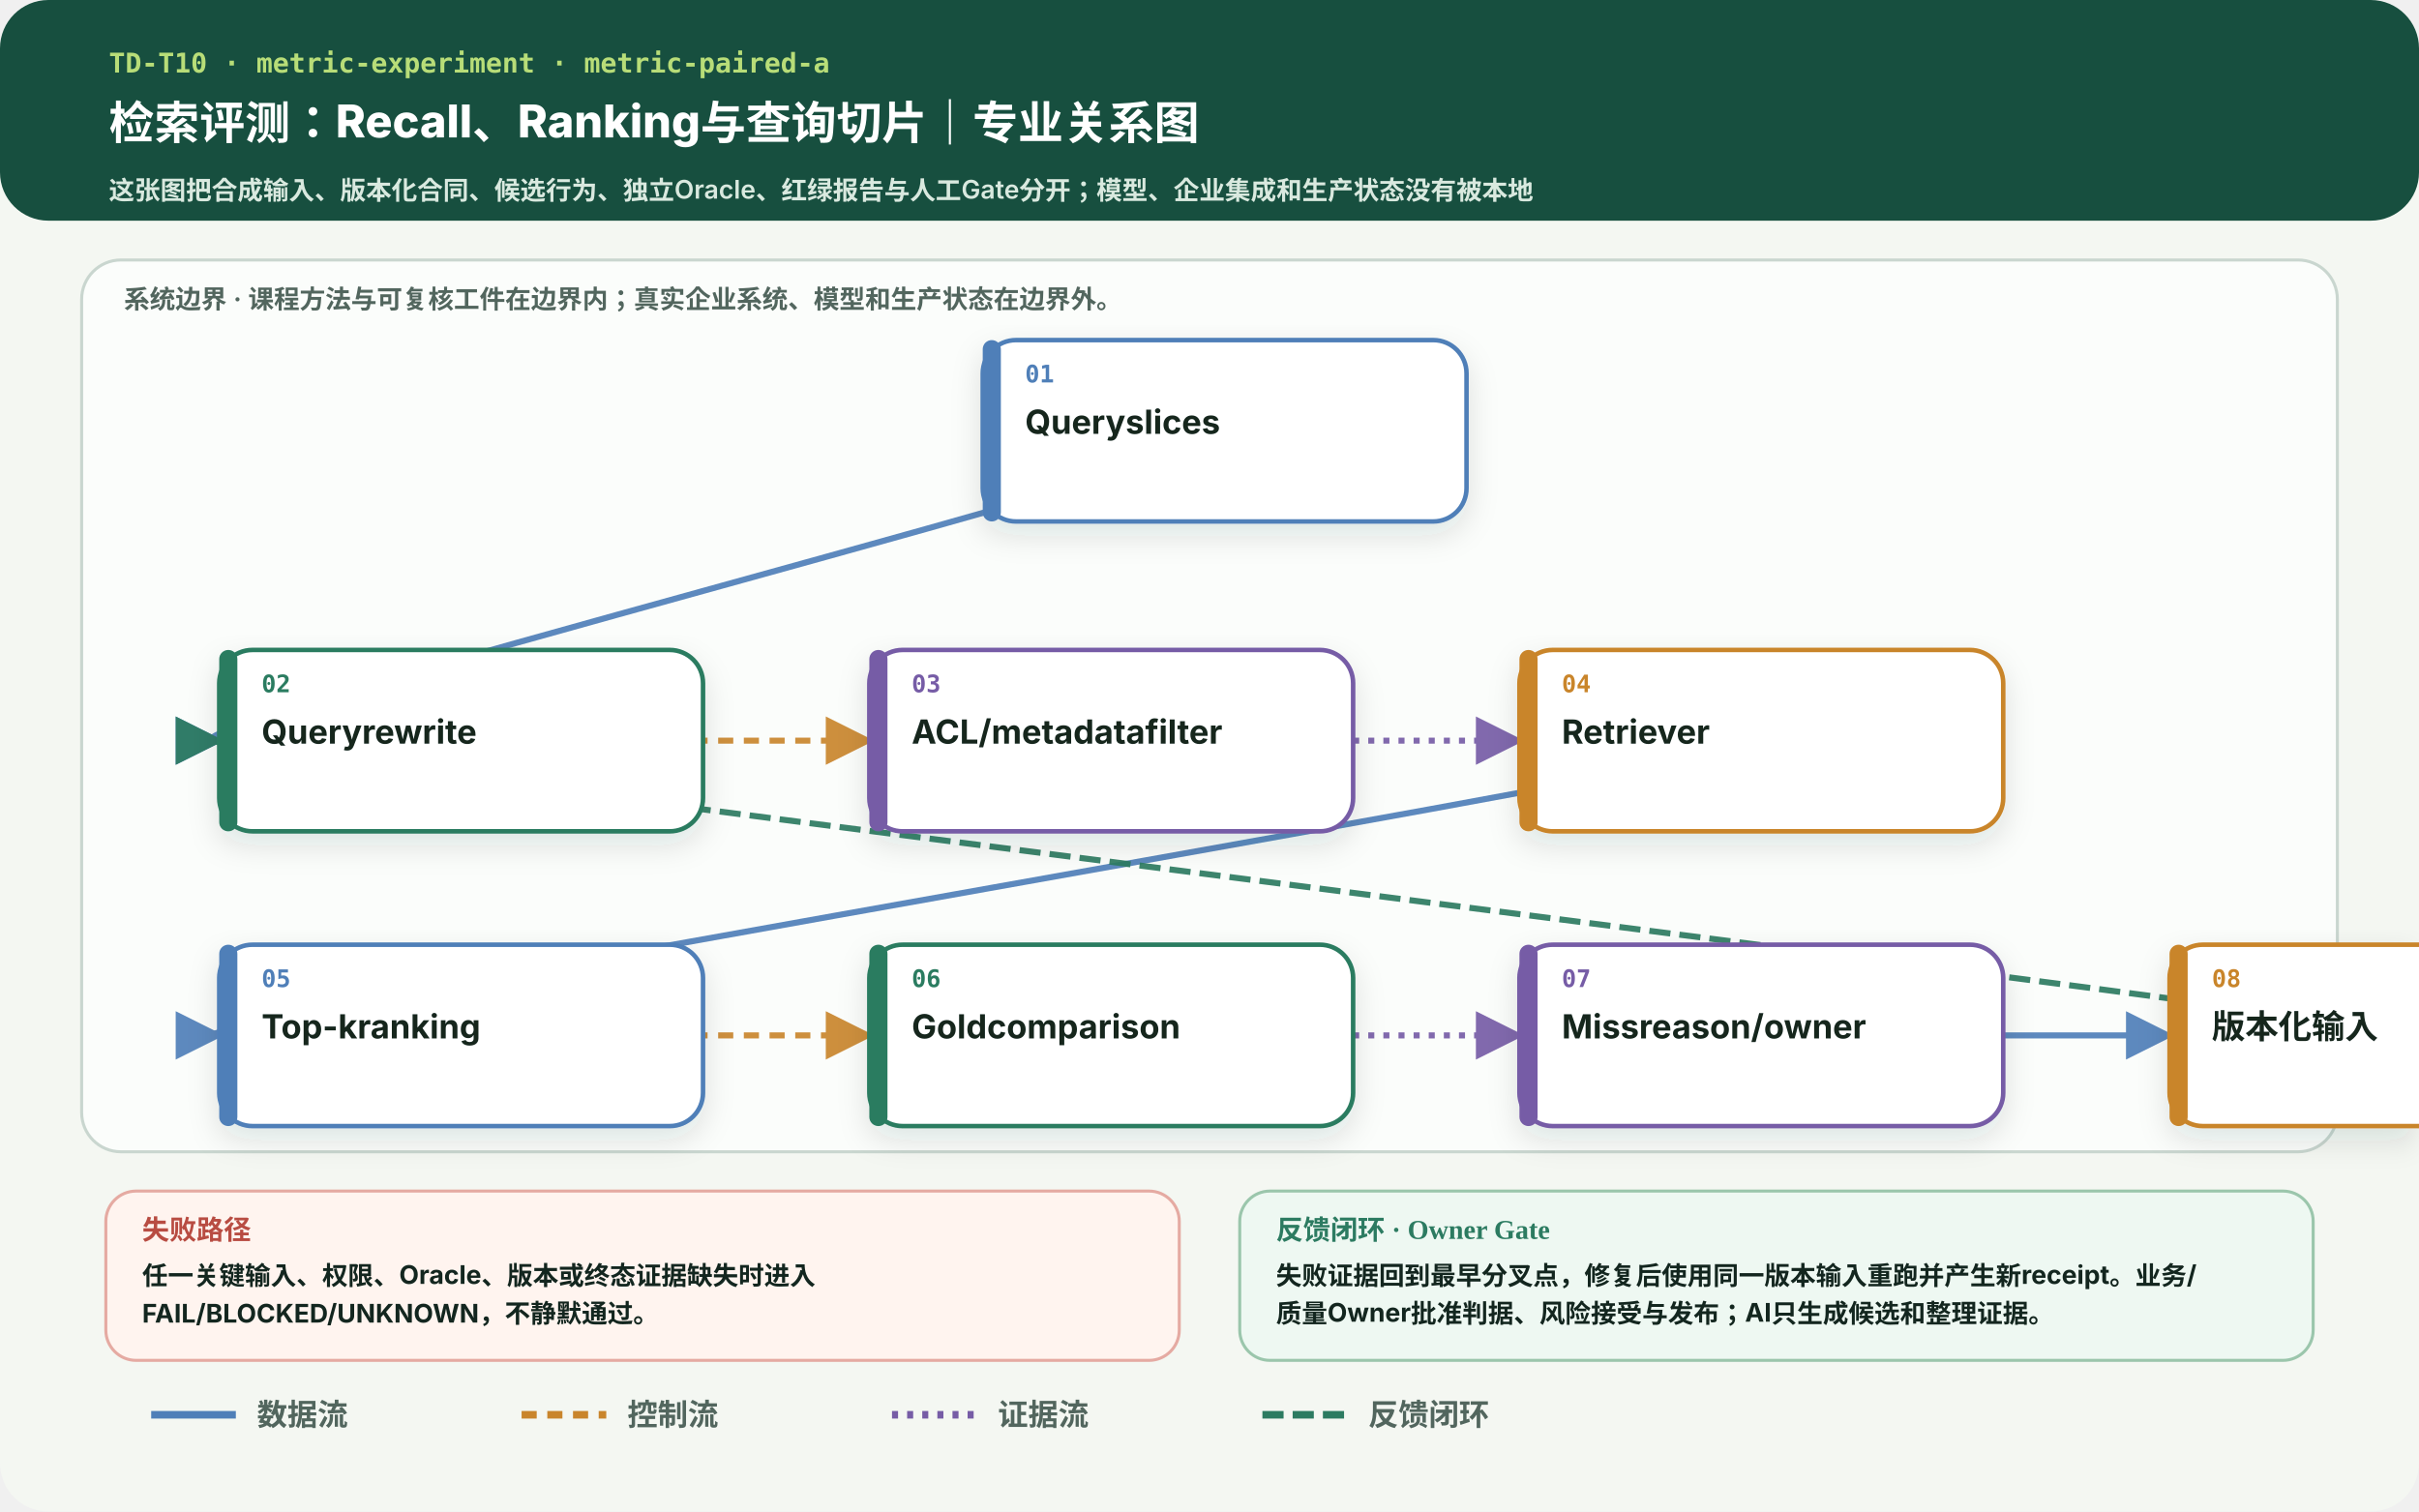
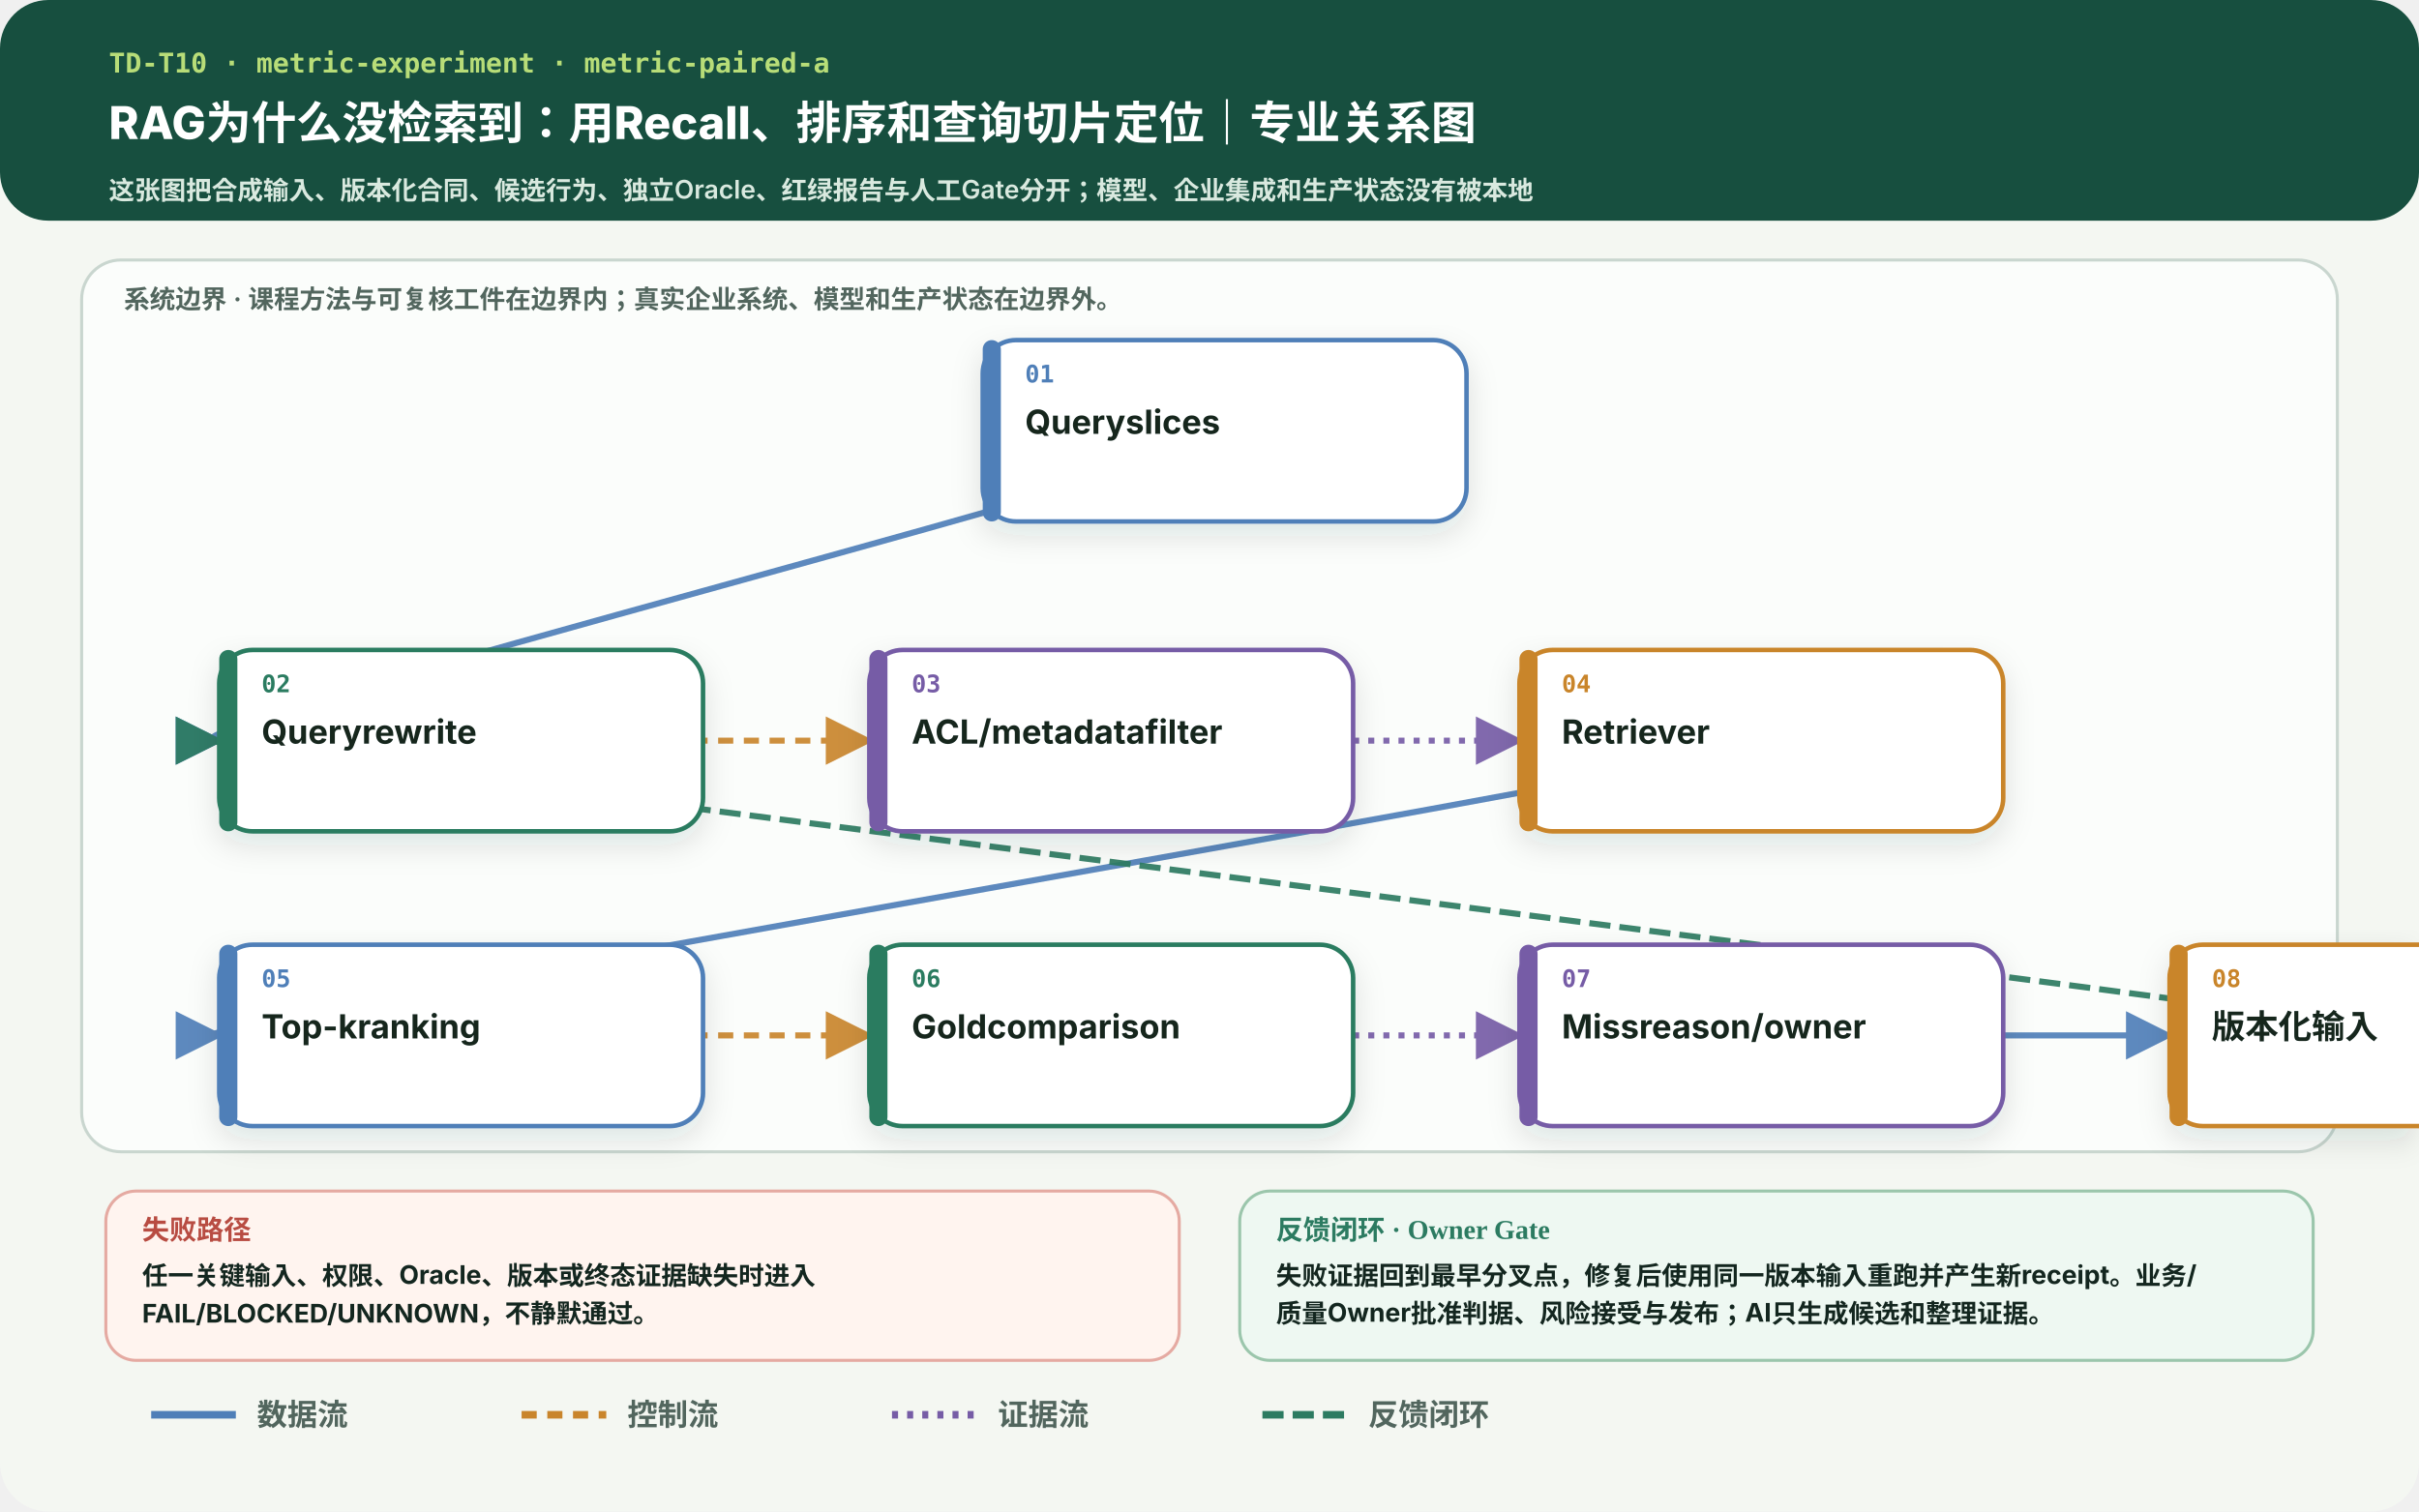
<svg xmlns="http://www.w3.org/2000/svg" role="img" aria-labelledby="title desc" viewBox="0 0 1600 1000" width="1600" height="1000">
  <defs>
    <filter id="shadow" x="-15%" y="-15%" width="130%" height="140%">
      <feDropShadow dx="0" dy="8" stdDeviation="10" flood-color="#173f32" flood-opacity="0.12" />
    </filter>
    <marker id="arrow-data" viewBox="0 0 10 10" refX="9" refY="5" markerWidth="8" markerHeight="8" orient="auto-start-reverse">
      <path d="M 0 0 L 10 5 L 0 10 z" fill="#4f7fb8" />
    </marker>
    <marker id="arrow-control" viewBox="0 0 10 10" refX="9" refY="5" markerWidth="8" markerHeight="8" orient="auto-start-reverse">
      <path d="M 0 0 L 10 5 L 0 10 z" fill="#c9852c" />
    </marker>
    <marker id="arrow-evidence" viewBox="0 0 10 10" refX="9" refY="5" markerWidth="8" markerHeight="8" orient="auto-start-reverse">
      <path d="M 0 0 L 10 5 L 0 10 z" fill="#765ca6" />
    </marker>
    <marker id="arrow-feedback" viewBox="0 0 10 10" refX="9" refY="5" markerWidth="8" markerHeight="8" orient="auto-start-reverse">
      <path d="M 0 0 L 10 5 L 0 10 z" fill="#2c7b61" />
    </marker>
  </defs>
  <rect width="1600" height="1000" rx="32" fill="#f4f7f2" />
  <rect x="0" y="0" width="1600" height="146" rx="32" fill="#174f3f" />
  <text x="72" y="48" font-family="ui-monospace,SFMono-Regular,Menlo,monospace" font-size="18" font-weight="800" fill="#b8dd78">TD-T10 · metric-experiment · metric-paired-a</text>
-   <text x="72" y="92" text-anchor="start" font-family="-apple-system,BlinkMacSystemFont,'Segoe UI','PingFang SC',sans-serif" font-size="30" font-weight="800" fill="#ffffff">检索评测：Recall、Ranking与查询切片｜专业关系图</text>
+   <text x="72" y="92" text-anchor="start" font-family="-apple-system,BlinkMacSystemFont,'Segoe UI','PingFang SC',sans-serif" font-size="30" font-weight="800" fill="#ffffff">RAG为什么没检索到：用Recall、排序和查询切片定位｜专业关系图</text>
  <text x="72" y="132" text-anchor="start" font-family="-apple-system,BlinkMacSystemFont,'Segoe UI','PingFang SC',sans-serif" font-size="17" font-weight="600" fill="#d9e9df">这张图把合成输入、版本化合同、候选行为、独立Oracle、红绿报告与人工Gate分开；模型、企业集成和生产状态没有被本地</text>
  <rect x="54" y="172" width="1492" height="590" rx="26" fill="#fbfdfb" stroke="#c9d6cf" stroke-width="2" />
  <text x="82" y="204" font-size="17" font-weight="800" fill="#52665e">系统边界 · 课程方法与可复核工件在边界内；真实企业系统、模型和生产状态在边界外。</text>
  <path d="M 810 285 C 885 285, 70 490, 145 490" fill="none" stroke="#4f7fb8" stroke-width="4" stroke-dasharray="" marker-end="url(#arrow-data)" opacity="0.92" />
  <path d="M 305 490 C 380 490, 500 490, 575 490" fill="none" stroke="#c9852c" stroke-width="4" stroke-dasharray="10 7" marker-end="url(#arrow-control)" opacity="0.92" />
  <path d="M 735 490 C 810 490, 930 490, 1005 490" fill="none" stroke="#765ca6" stroke-width="4" stroke-dasharray="4 6" marker-end="url(#arrow-evidence)" opacity="0.92" />
  <path d="M 1165 490 C 1240 490, 70 685, 145 685" fill="none" stroke="#4f7fb8" stroke-width="4" stroke-dasharray="" marker-end="url(#arrow-data)" opacity="0.92" />
  <path d="M 305 685 C 380 685, 500 685, 575 685" fill="none" stroke="#c9852c" stroke-width="4" stroke-dasharray="10 7" marker-end="url(#arrow-control)" opacity="0.92" />
  <path d="M 735 685 C 810 685, 930 685, 1005 685" fill="none" stroke="#765ca6" stroke-width="4" stroke-dasharray="4 6" marker-end="url(#arrow-evidence)" opacity="0.92" />
  <path d="M 1165 685 C 1240 685, 1360 685, 1435 685" fill="none" stroke="#4f7fb8" stroke-width="4" stroke-dasharray="" marker-end="url(#arrow-data)" opacity="0.92" />
  <path d="M 1595 685 C 1670 685, 70 490, 145 490" fill="none" stroke="#2c7b61" stroke-width="4" stroke-dasharray="14 6" marker-end="url(#arrow-feedback)" opacity="0.92" />
  <g filter="url(#shadow)">
    <rect x="650" y="225" width="320" height="120" rx="22" fill="#ffffff" stroke="#4f7fb8" stroke-width="3" />
    <rect x="650" y="225" width="12" height="120" rx="6" fill="#4f7fb8" />
    <text x="678" y="253" font-family="ui-monospace,SFMono-Regular,Menlo,monospace" font-size="16" font-weight="800" fill="#4f7fb8">01</text>
    <text x="678" y="287" text-anchor="start" font-family="-apple-system,BlinkMacSystemFont,'Segoe UI','PingFang SC',sans-serif" font-size="22" font-weight="700" fill="#13261f">Queryslices</text>
  </g>
  <g filter="url(#shadow)">
    <rect x="145" y="430" width="320" height="120" rx="22" fill="#ffffff" stroke="#2c7b61" stroke-width="3" />
    <rect x="145" y="430" width="12" height="120" rx="6" fill="#2c7b61" />
    <text x="173" y="458" font-family="ui-monospace,SFMono-Regular,Menlo,monospace" font-size="16" font-weight="800" fill="#2c7b61">02</text>
    <text x="173" y="492" text-anchor="start" font-family="-apple-system,BlinkMacSystemFont,'Segoe UI','PingFang SC',sans-serif" font-size="22" font-weight="700" fill="#13261f">Queryrewrite</text>
  </g>
  <g filter="url(#shadow)">
    <rect x="575" y="430" width="320" height="120" rx="22" fill="#ffffff" stroke="#765ca6" stroke-width="3" />
    <rect x="575" y="430" width="12" height="120" rx="6" fill="#765ca6" />
    <text x="603" y="458" font-family="ui-monospace,SFMono-Regular,Menlo,monospace" font-size="16" font-weight="800" fill="#765ca6">03</text>
    <text x="603" y="492" text-anchor="start" font-family="-apple-system,BlinkMacSystemFont,'Segoe UI','PingFang SC',sans-serif" font-size="22" font-weight="700" fill="#13261f">ACL/metadatafilter</text>
  </g>
  <g filter="url(#shadow)">
    <rect x="1005" y="430" width="320" height="120" rx="22" fill="#ffffff" stroke="#c9852c" stroke-width="3" />
    <rect x="1005" y="430" width="12" height="120" rx="6" fill="#c9852c" />
    <text x="1033" y="458" font-family="ui-monospace,SFMono-Regular,Menlo,monospace" font-size="16" font-weight="800" fill="#c9852c">04</text>
    <text x="1033" y="492" text-anchor="start" font-family="-apple-system,BlinkMacSystemFont,'Segoe UI','PingFang SC',sans-serif" font-size="22" font-weight="700" fill="#13261f">Retriever</text>
  </g>
  <g filter="url(#shadow)">
    <rect x="145" y="625" width="320" height="120" rx="22" fill="#ffffff" stroke="#4f7fb8" stroke-width="3" />
    <rect x="145" y="625" width="12" height="120" rx="6" fill="#4f7fb8" />
    <text x="173" y="653" font-family="ui-monospace,SFMono-Regular,Menlo,monospace" font-size="16" font-weight="800" fill="#4f7fb8">05</text>
    <text x="173" y="687" text-anchor="start" font-family="-apple-system,BlinkMacSystemFont,'Segoe UI','PingFang SC',sans-serif" font-size="22" font-weight="700" fill="#13261f">Top-kranking</text>
  </g>
  <g filter="url(#shadow)">
    <rect x="575" y="625" width="320" height="120" rx="22" fill="#ffffff" stroke="#2c7b61" stroke-width="3" />
    <rect x="575" y="625" width="12" height="120" rx="6" fill="#2c7b61" />
    <text x="603" y="653" font-family="ui-monospace,SFMono-Regular,Menlo,monospace" font-size="16" font-weight="800" fill="#2c7b61">06</text>
    <text x="603" y="687" text-anchor="start" font-family="-apple-system,BlinkMacSystemFont,'Segoe UI','PingFang SC',sans-serif" font-size="22" font-weight="700" fill="#13261f">Goldcomparison</text>
  </g>
  <g filter="url(#shadow)">
    <rect x="1005" y="625" width="320" height="120" rx="22" fill="#ffffff" stroke="#765ca6" stroke-width="3" />
    <rect x="1005" y="625" width="12" height="120" rx="6" fill="#765ca6" />
    <text x="1033" y="653" font-family="ui-monospace,SFMono-Regular,Menlo,monospace" font-size="16" font-weight="800" fill="#765ca6">07</text>
    <text x="1033" y="687" text-anchor="start" font-family="-apple-system,BlinkMacSystemFont,'Segoe UI','PingFang SC',sans-serif" font-size="22" font-weight="700" fill="#13261f">Missreason/owner</text>
  </g>
  <g filter="url(#shadow)">
    <rect x="1435" y="625" width="320" height="120" rx="22" fill="#ffffff" stroke="#c9852c" stroke-width="3" />
    <rect x="1435" y="625" width="12" height="120" rx="6" fill="#c9852c" />
    <text x="1463" y="653" font-family="ui-monospace,SFMono-Regular,Menlo,monospace" font-size="16" font-weight="800" fill="#c9852c">08</text>
    <text x="1463" y="687" text-anchor="start" font-family="-apple-system,BlinkMacSystemFont,'Segoe UI','PingFang SC',sans-serif" font-size="22" font-weight="700" fill="#13261f">版本化输入</text>
  </g>
  <g transform="translate(70 788)">
    <rect width="710" height="112" rx="20" fill="#fff4ef" stroke="#e5aaa2" stroke-width="2" />
    <text x="24" y="32" font-size="18" font-weight="900" fill="#b84c42">失败路径</text>
    <text x="24" y="62" text-anchor="start" font-family="-apple-system,BlinkMacSystemFont,'Segoe UI','PingFang SC',sans-serif" font-size="17" font-weight="650" fill="#13261f">任一关键输入、权限、Oracle、版本或终态证据缺失时进入</text>
    <text x="24" y="87" text-anchor="start" font-family="-apple-system,BlinkMacSystemFont,'Segoe UI','PingFang SC',sans-serif" font-size="17" font-weight="650" fill="#13261f">FAIL/BLOCKED/UNKNOWN，不静默通过。</text>
  </g>
  <g transform="translate(820 788)">
    <rect width="710" height="112" rx="20" fill="#eef8f2" stroke="#9bc6ac" stroke-width="2" />
    <text x="24" y="32" font-size="18" font-weight="900" fill="#2c7b61">反馈闭环 · Owner Gate</text>
    <text x="24" y="62" text-anchor="start" font-family="-apple-system,BlinkMacSystemFont,'Segoe UI','PingFang SC',sans-serif" font-size="17" font-weight="650" fill="#13261f">失败证据回到最早分叉点，修复后使用同一版本输入重跑并产生新receipt。业务/</text>
    <text x="24" y="87" text-anchor="start" font-family="-apple-system,BlinkMacSystemFont,'Segoe UI','PingFang SC',sans-serif" font-size="17" font-weight="650" fill="#13261f">质量Owner批准判据、风险接受与发布；AI只生成候选和整理证据。</text>
  </g>
  <g transform="translate(100 936)">
    <line x1="0" y1="0" x2="56" y2="0" stroke="#4f7fb8" stroke-width="5" stroke-dasharray="" />
    <text x="70" y="7" font-size="20" font-weight="700" fill="#52665e">数据流</text>
  </g>
  <g transform="translate(345 936)">
    <line x1="0" y1="0" x2="56" y2="0" stroke="#c9852c" stroke-width="5" stroke-dasharray="10 7" />
    <text x="70" y="7" font-size="20" font-weight="700" fill="#52665e">控制流</text>
  </g>
  <g transform="translate(590 936)">
    <line x1="0" y1="0" x2="56" y2="0" stroke="#765ca6" stroke-width="5" stroke-dasharray="4 6" />
    <text x="70" y="7" font-size="20" font-weight="700" fill="#52665e">证据流</text>
  </g>
  <g transform="translate(835 936)">
    <line x1="0" y1="0" x2="56" y2="0" stroke="#2c7b61" stroke-width="5" stroke-dasharray="14 6" />
    <text x="70" y="7" font-size="20" font-weight="700" fill="#52665e">反馈闭环</text>
  </g>
</svg>
